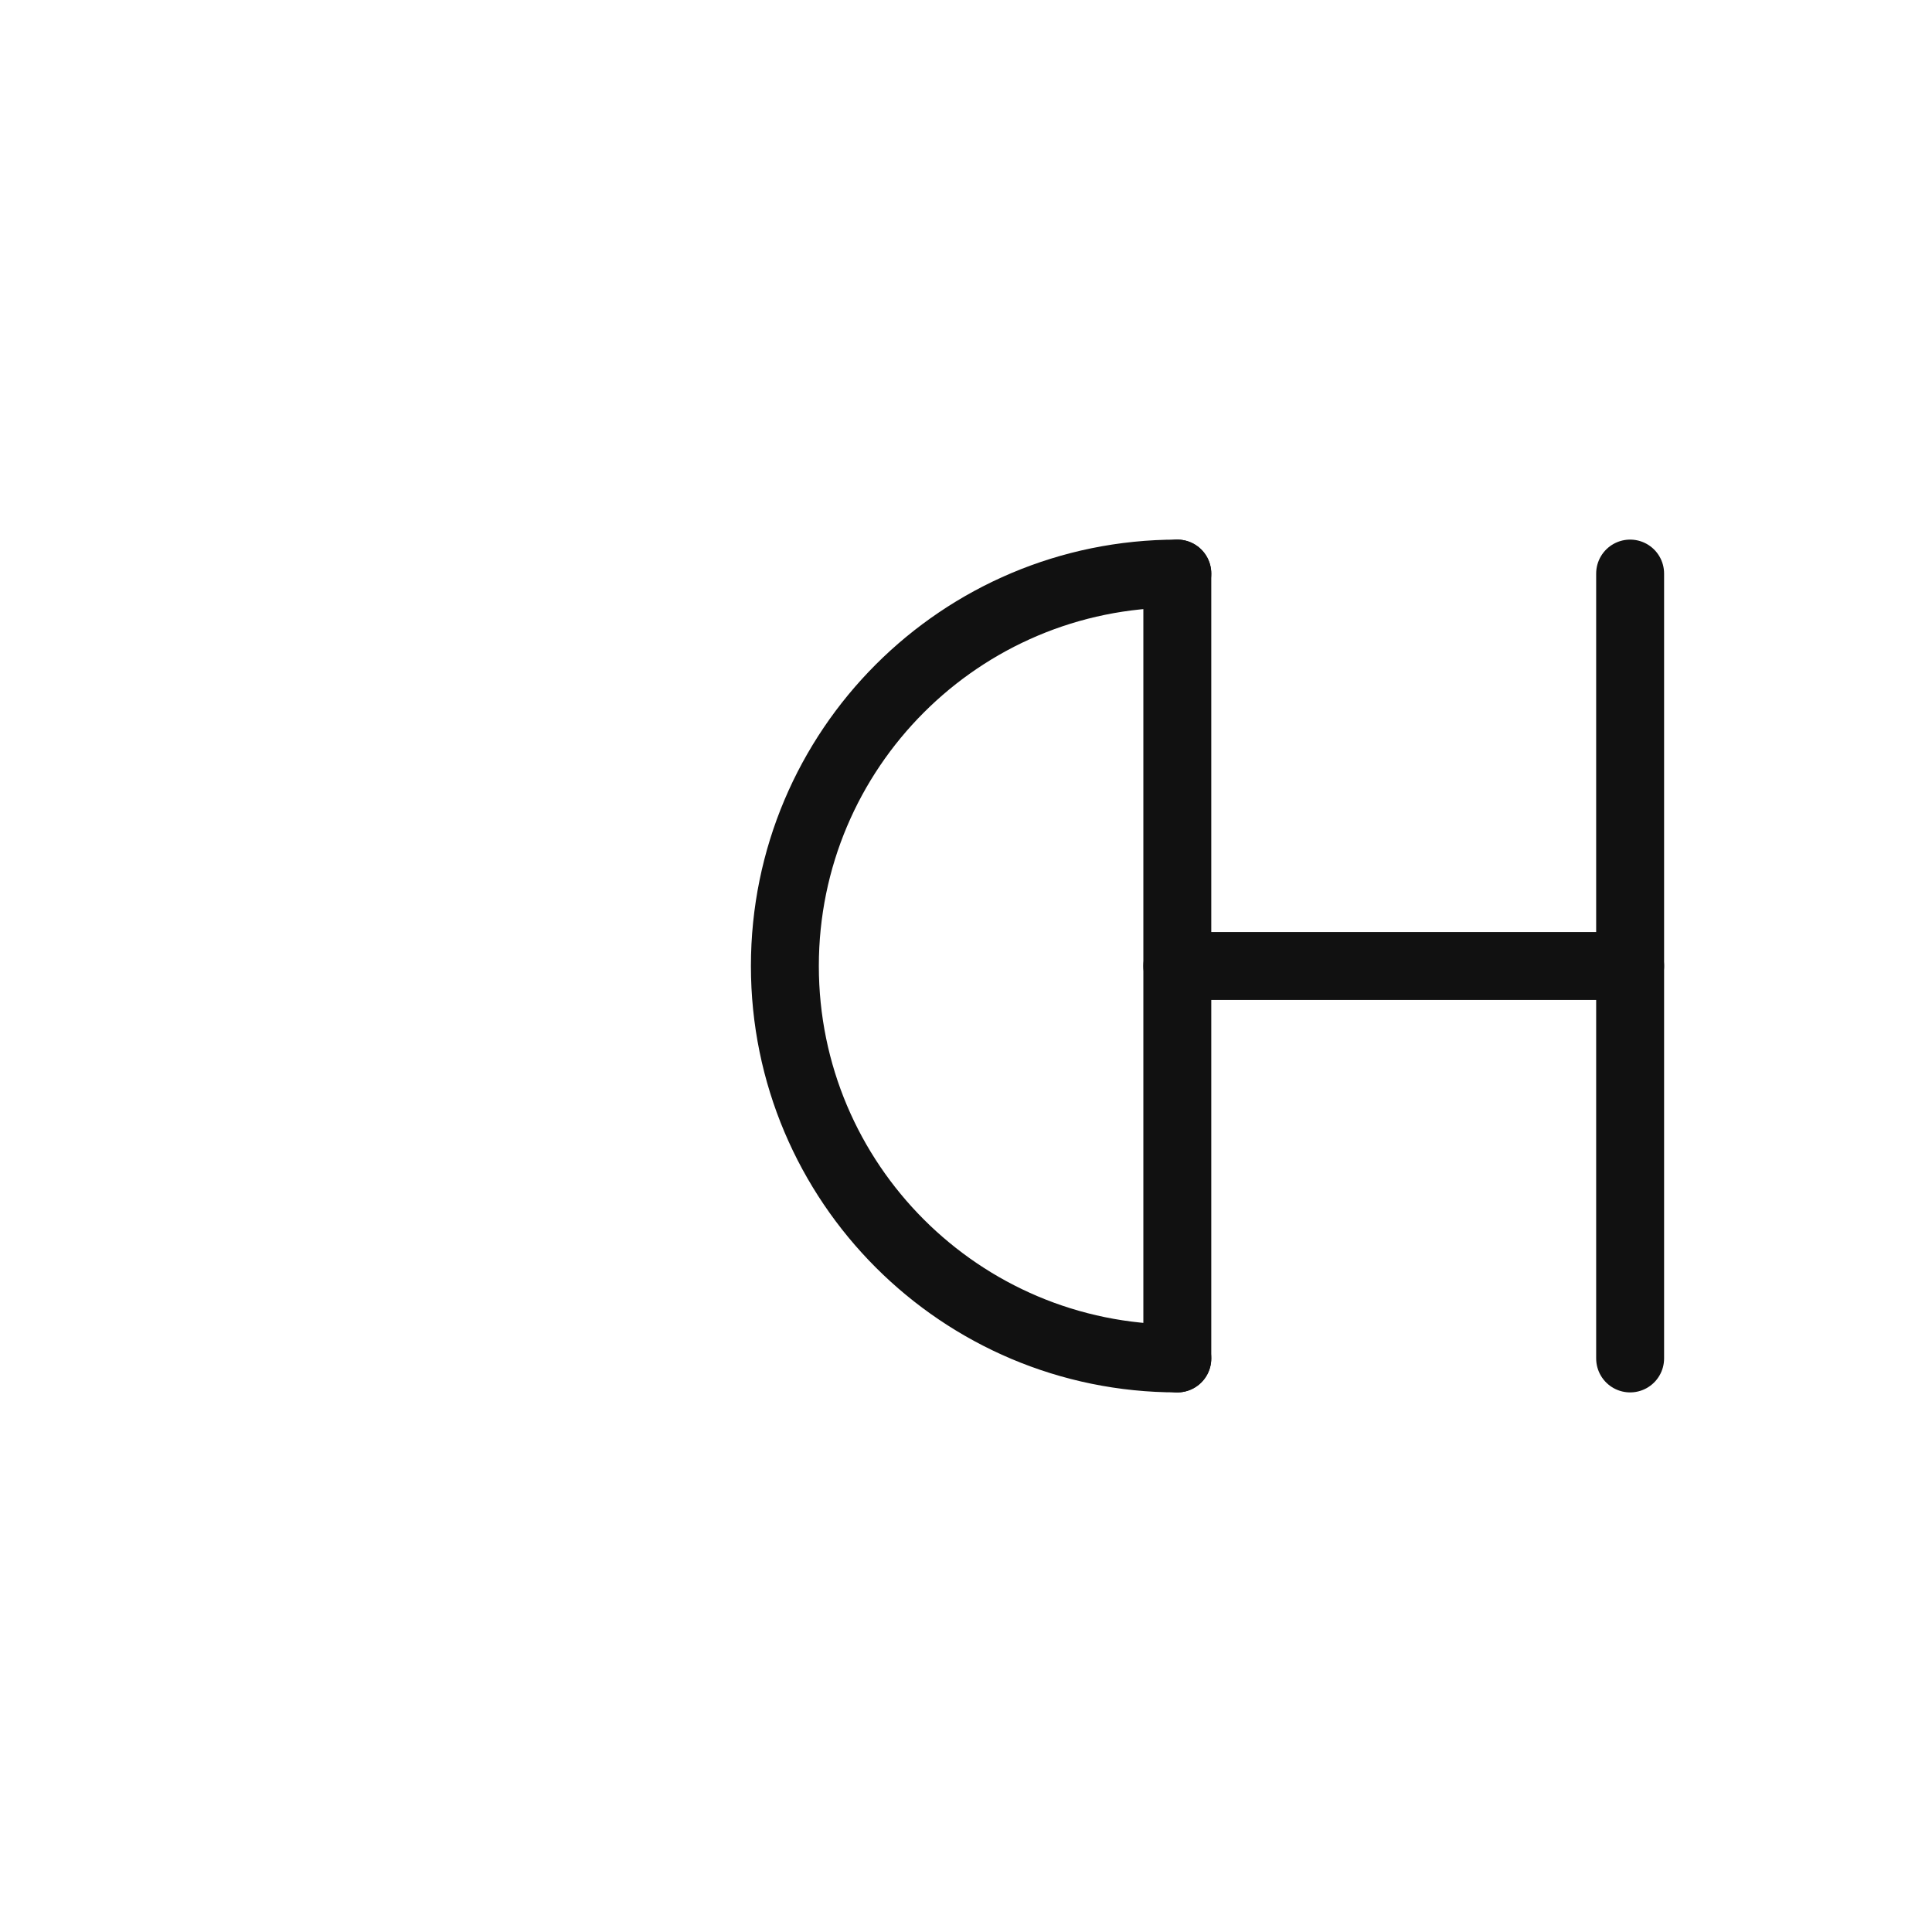
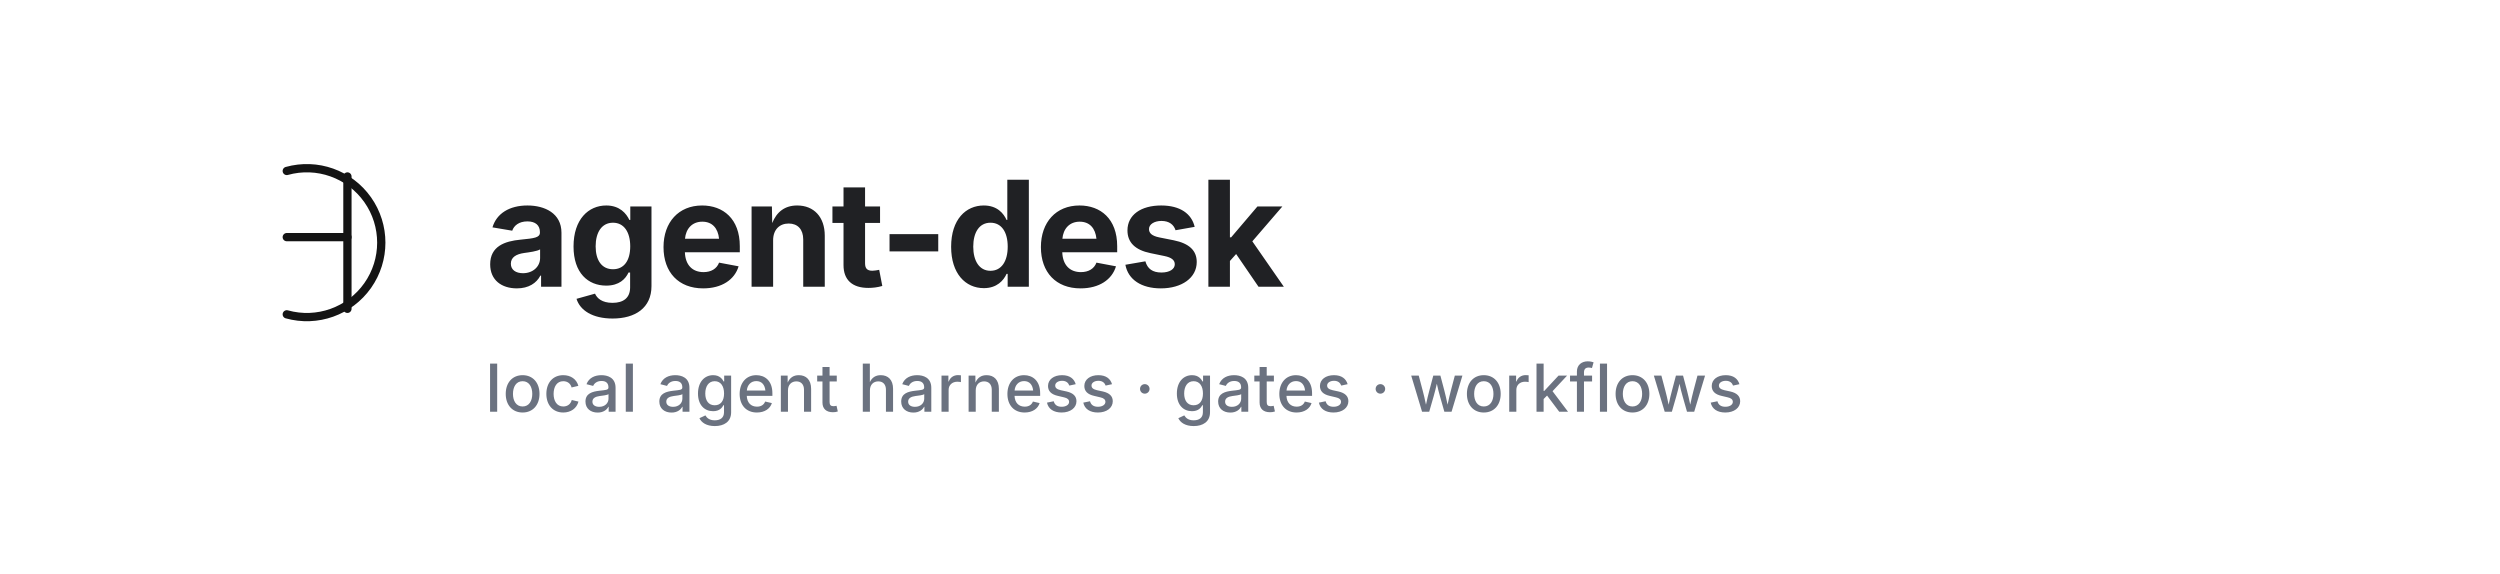
- <svg xmlns="http://www.w3.org/2000/svg" viewBox="0 0 128 128">
-   <g fill="none" stroke="#111111" stroke-width="4.5" stroke-linecap="round" stroke-linejoin="round">
-     <path d="M78 38A26 26 0 1 0 78 90" />
-     <path d="M78 38V90" />
-     <path d="M78 64H108" />
-     <path d="M108 38V90" />
-   </g>
+ <svg xmlns="http://www.w3.org/2000/svg" viewBox="0 0 680 156">
+   <defs>
+     <symbol id="oh-mark" viewBox="0 0 128 128">
+       <g fill="none" stroke="#141414" stroke-width="3" stroke-linecap="round" stroke-linejoin="round">
+         <path d="M80 38A27 27 0 1 1 80 90" />
+         <path d="M80 62H102" />
+         <path d="M102 40V88" />
+       </g>
+     </symbol>
+   </defs>
+   <use href="#oh-mark" x="18" y="18" width="96" height="96" />
+   <text x="132" y="78" fill="#202124" font-family="Inter, ui-sans-serif, system-ui, -apple-system, Segoe UI, sans-serif" font-size="40" font-weight="650" letter-spacing="-0.02em">agent-desk</text>
+   <text x="132" y="112" fill="#6b7280" font-family="Inter, ui-sans-serif, system-ui, -apple-system, Segoe UI, sans-serif" font-size="18" font-weight="500" letter-spacing="0.01em">local agent harness · gates · workflows</text>
</svg>
